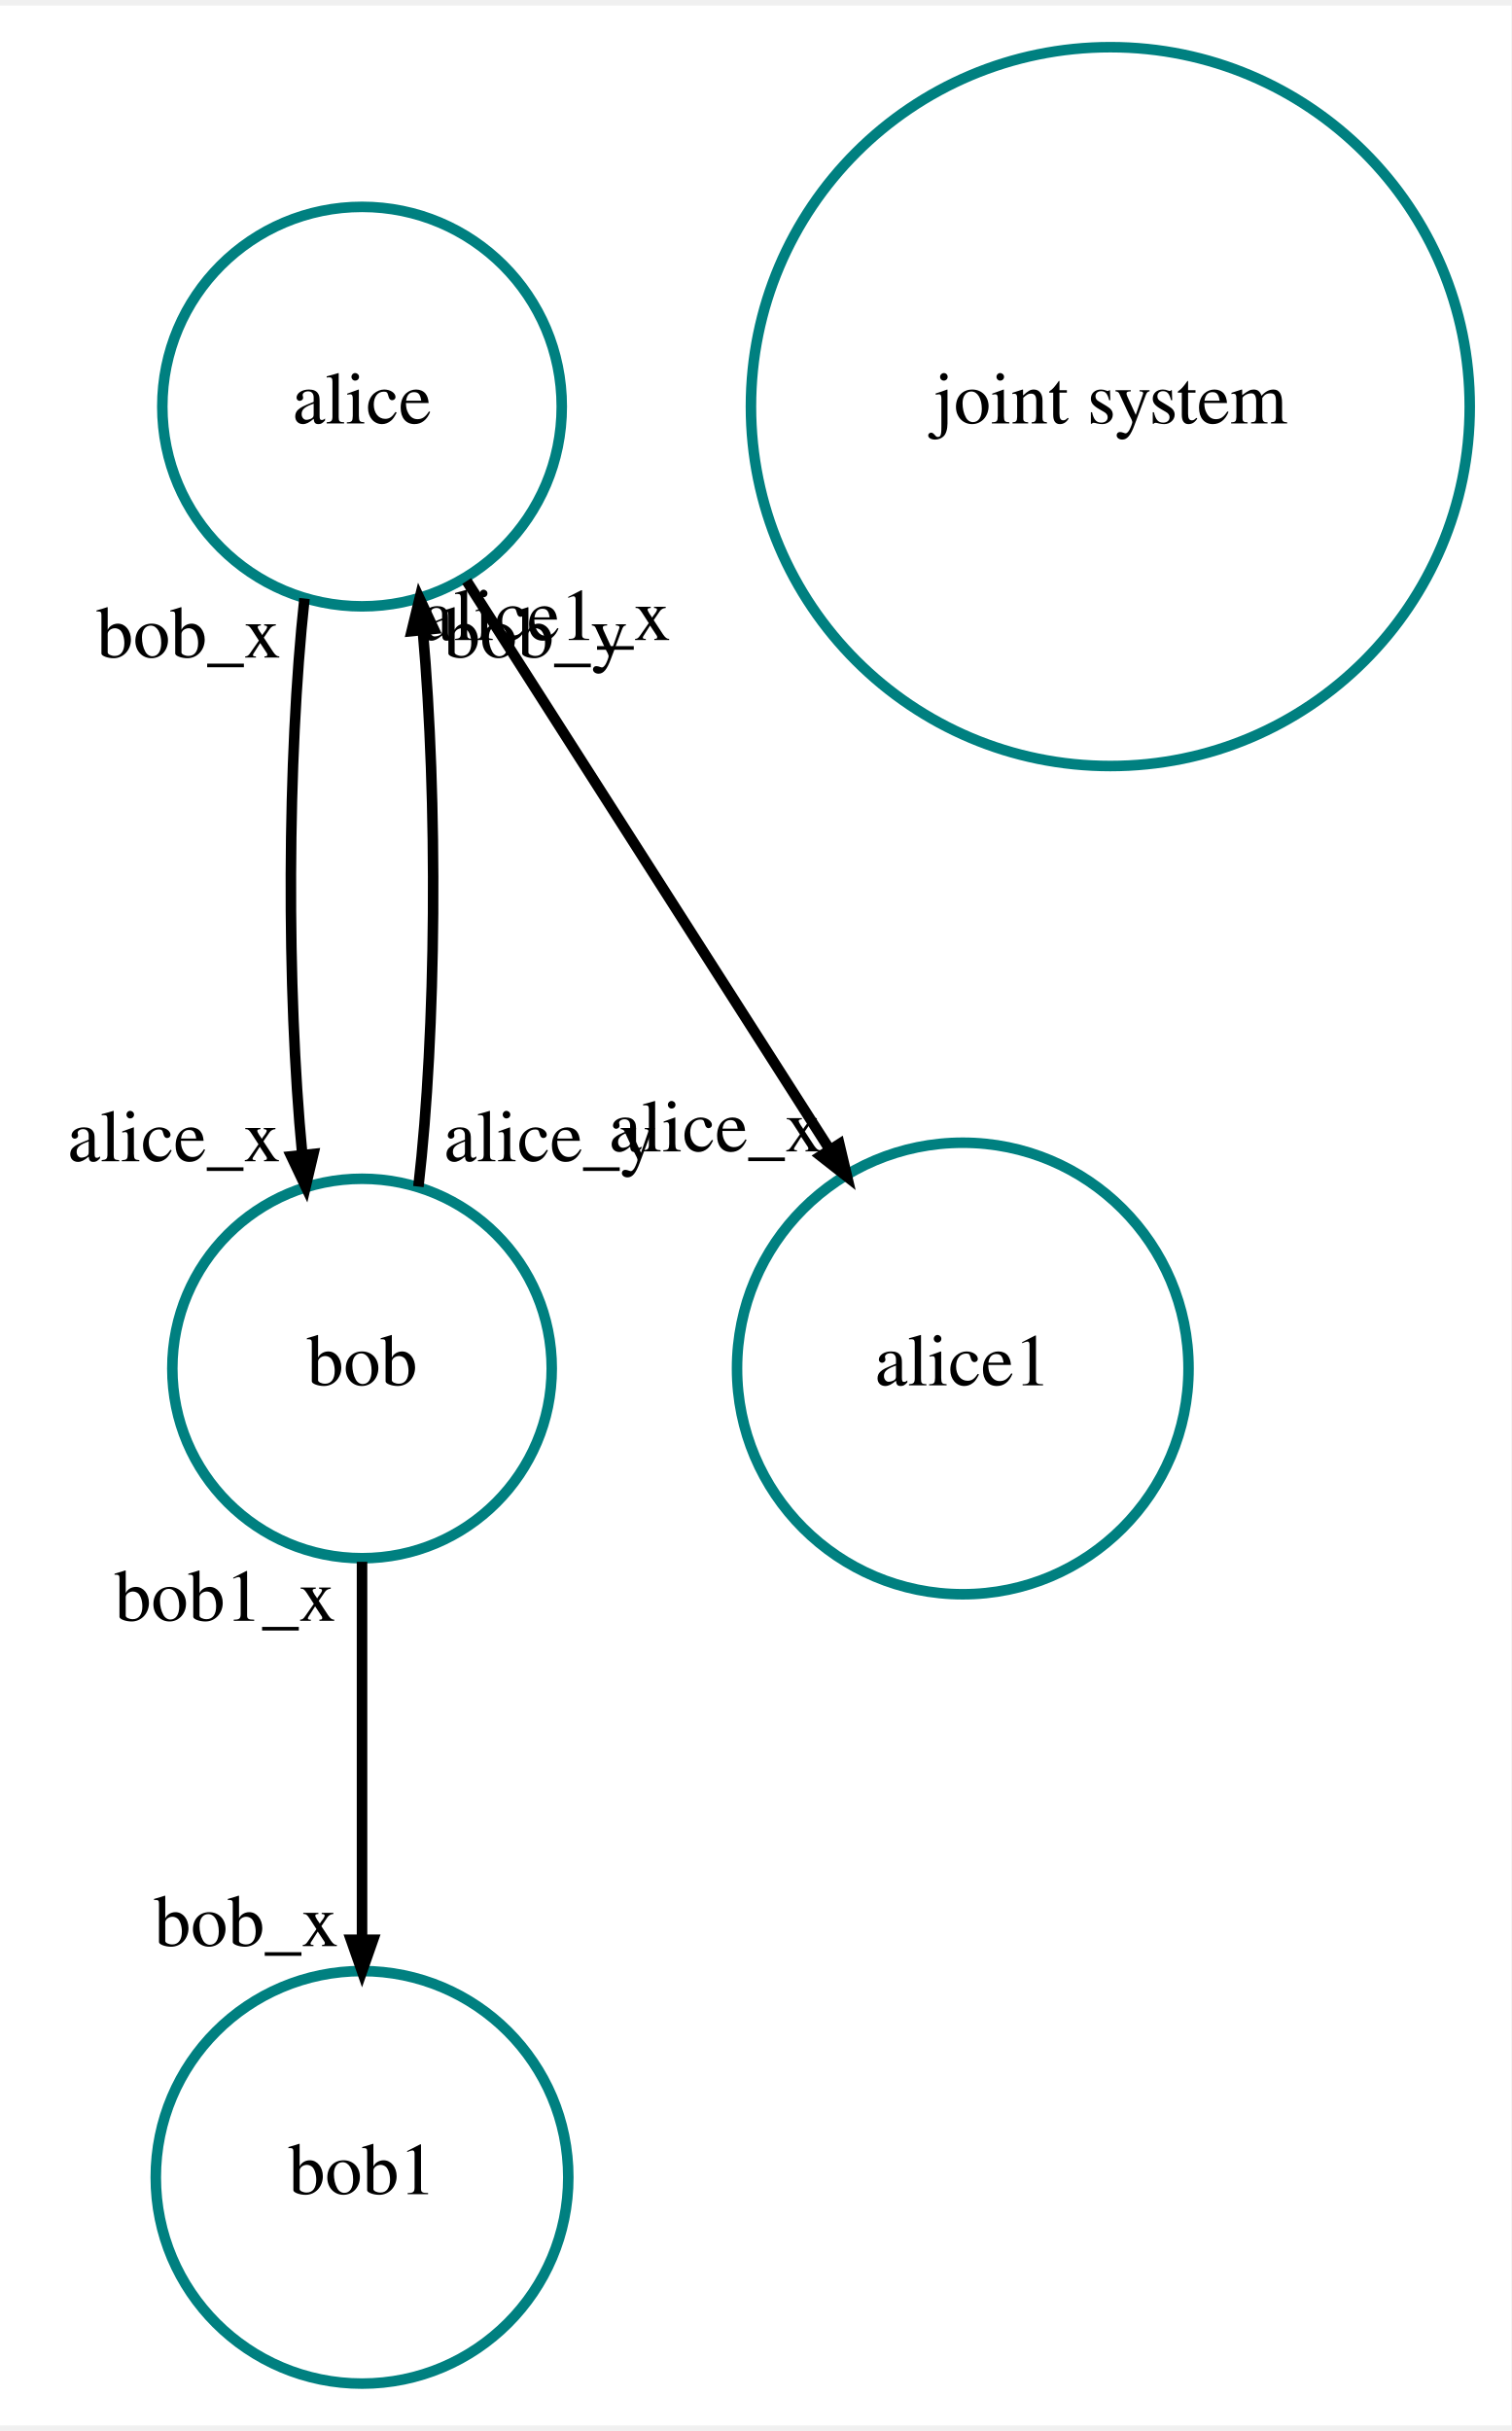
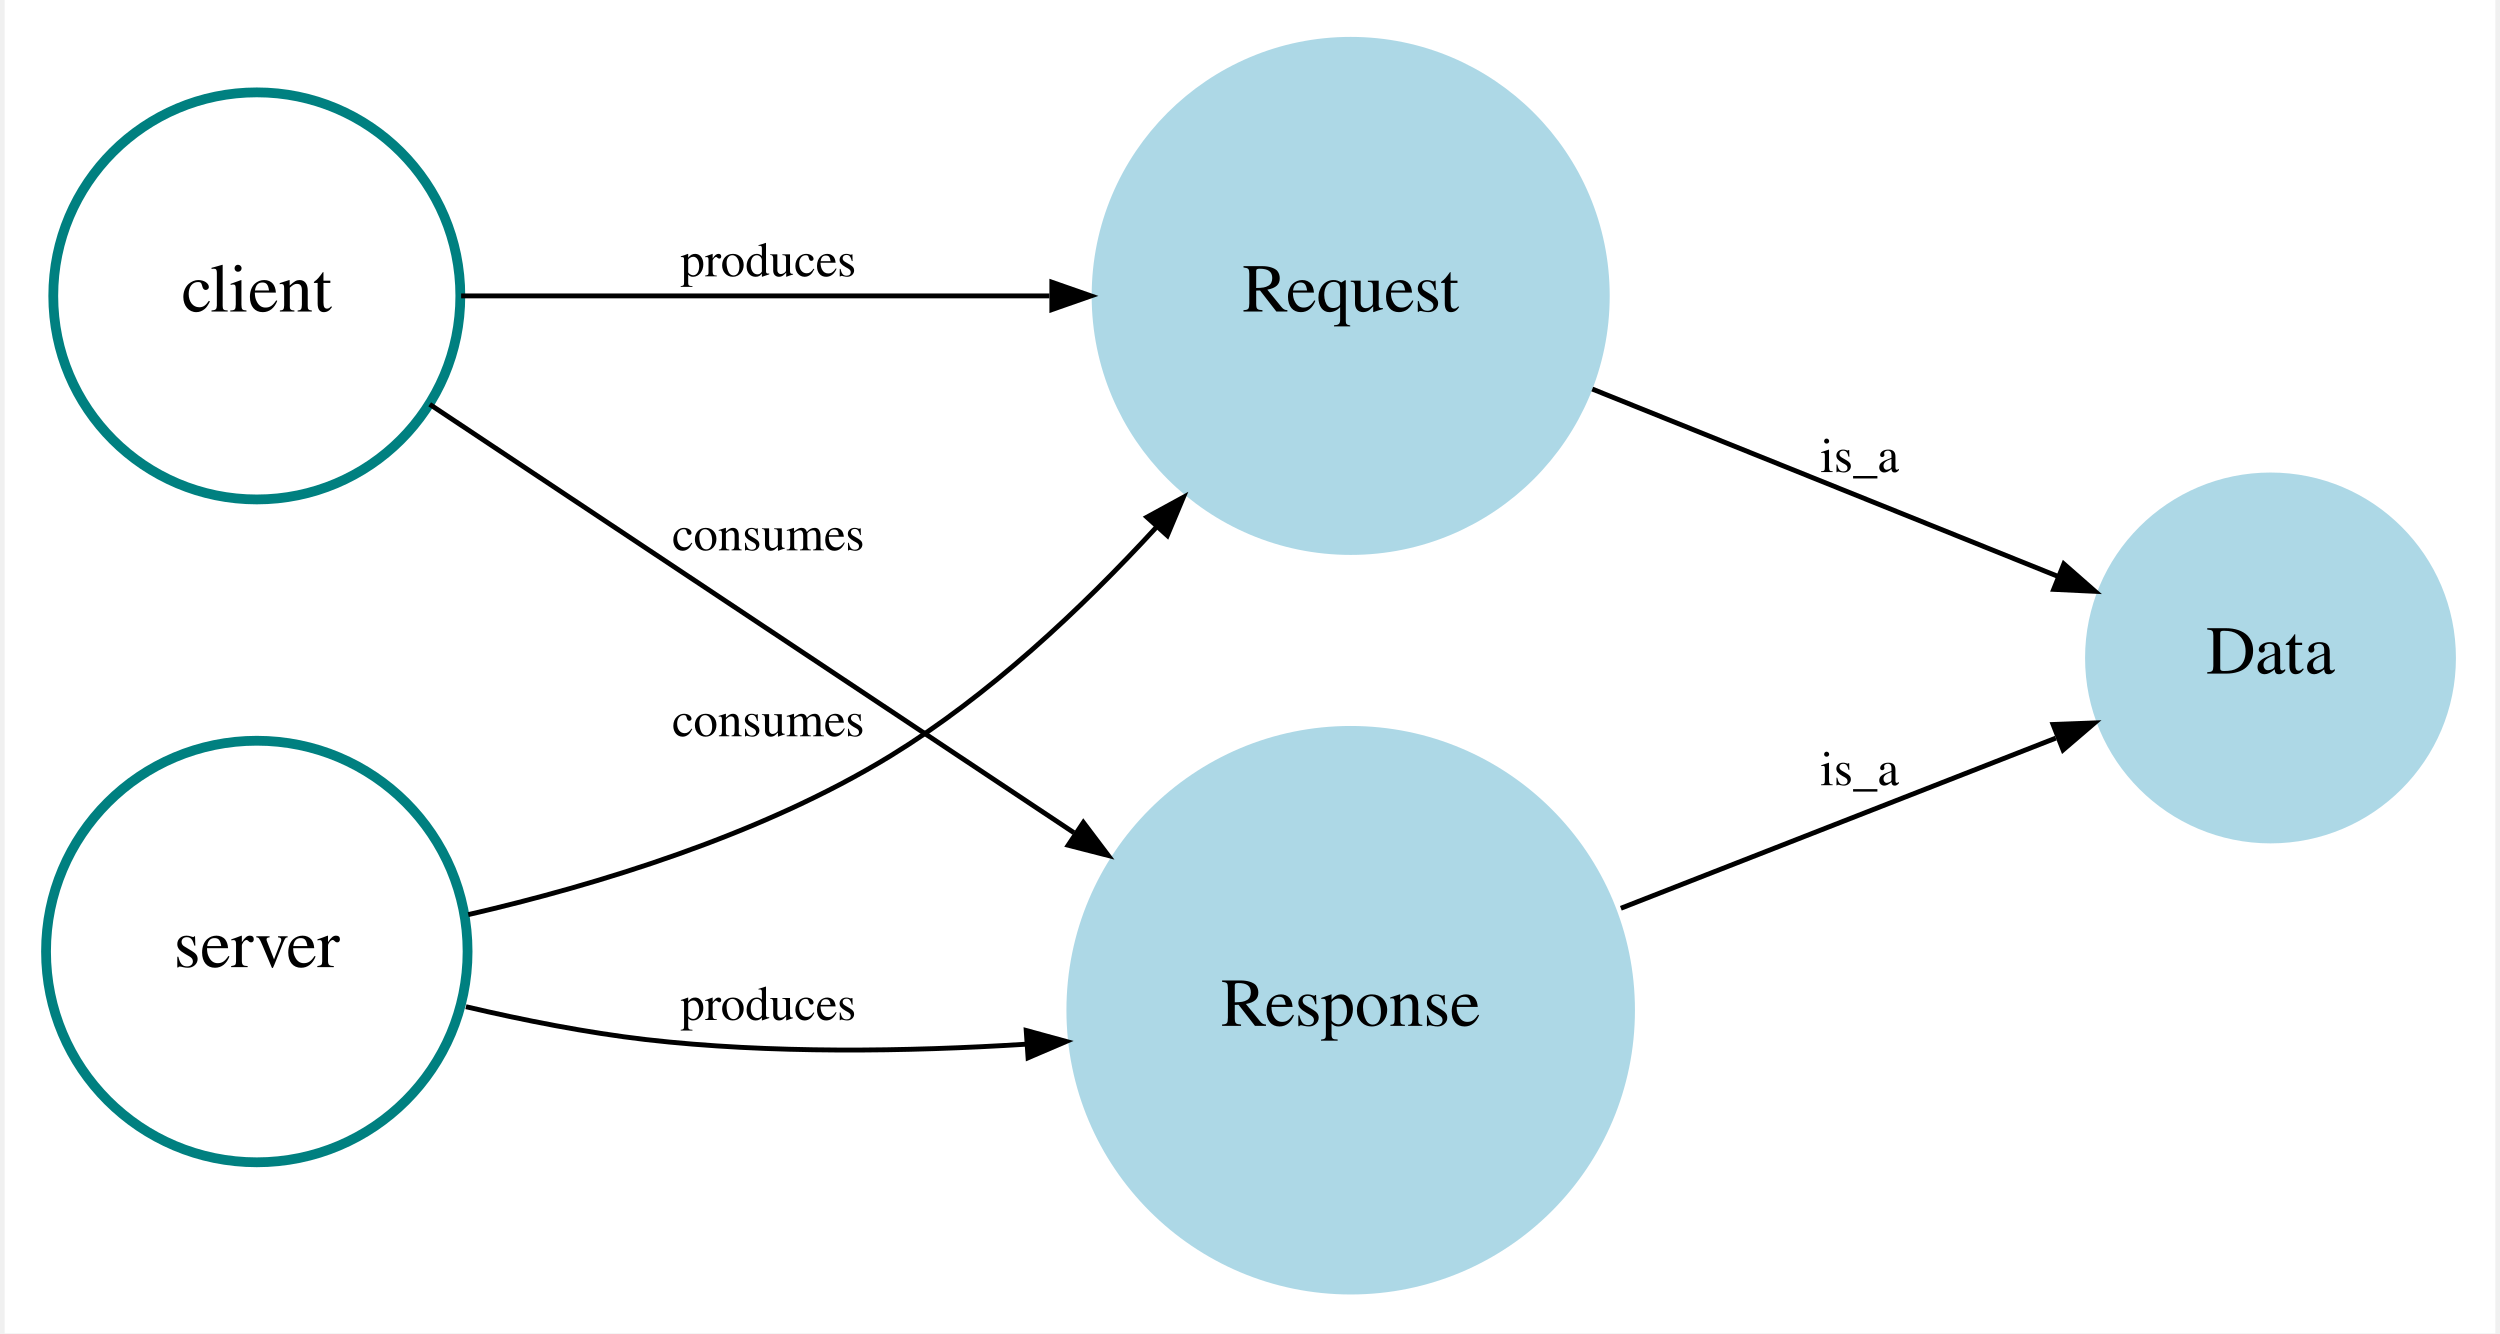
- <svg xmlns="http://www.w3.org/2000/svg" width="143pt" height="230pt" viewBox="0.00 0.00 143.40 229.59">
-   <g id="graph0" class="graph" transform="scale(1 1) rotate(0) translate(4 225.59)">
-     <polygon fill="white" stroke="transparent" points="-4,4 -4,-225.59 139.4,-225.59 139.4,4 -4,4" />
+ <svg xmlns="http://www.w3.org/2000/svg" width="255pt" height="136pt" viewBox="0.00 0.00 254.54 136.26">
+   <g id="graph0" class="graph" transform="scale(1 1) rotate(0) translate(4 132.26)">
+     <polygon fill="white" stroke="transparent" points="-4,4 -4,-132.26 250.54,-132.26 250.54,4 -4,4" />
    <g id="node1" class="node">
-       <ellipse fill="none" stroke="Teal" cx="30.35" cy="-187.54" rx="18.95" ry="18.95" />
-       <text text-anchor="middle" x="30.35" y="-185.94" font-family="Times,serif" font-size="7.00">alice</text>
+       <ellipse fill="lightblue" stroke="transparent" cx="133.56" cy="-102.02" rx="26.47" ry="26.47" />
+       <text text-anchor="middle" x="133.56" y="-100.42" font-family="Times,serif" font-size="7.00">Request</text>
    </g>
    <g id="node3" class="node">
-       <ellipse fill="none" stroke="Teal" cx="30.35" cy="-96.28" rx="18" ry="18" />
-       <text text-anchor="middle" x="30.35" y="-94.68" font-family="Times,serif" font-size="7.00">bob</text>
+       <ellipse fill="lightblue" stroke="transparent" cx="227.56" cy="-65.02" rx="18.95" ry="18.95" />
+       <text text-anchor="middle" x="227.56" y="-63.42" font-family="Times,serif" font-size="7.00">Data</text>
    </g>
    <g id="edge1" class="edge">
-       <path fill="none" stroke="black" d="M24.89,-169.33C23.24,-154.23 23.17,-132.28 24.68,-116.59" />
-       <polygon fill="black" stroke="black" points="25.73,-116.63 25,-113.54 23.64,-116.41 25.73,-116.63" />
-       <text text-anchor="middle" x="12.5" y="-115.94" font-family="Times,serif" font-size="7.00">alice_x</text>
-       <text text-anchor="middle" x="13.89" y="-163.73" font-family="Times,serif" font-size="7.00">bob_x</text>
+       <path fill="none" stroke="black" stroke-width="0.5" d="M158.25,-92.5C172.95,-86.59 191.66,-79.06 205.78,-73.38" />
+       <polygon fill="black" stroke="black" stroke-width="0.5" points="206.44,-74.63 209.63,-71.83 205.4,-72.03 206.44,-74.63" />
+       <text text-anchor="middle" x="185.58" y="-84.02" font-family="Times,serif" font-size="5.00">is_a</text>
+     </g>
+     <g id="node2" class="node">
+       <ellipse fill="lightblue" stroke="transparent" cx="133.56" cy="-29.02" rx="29.05" ry="29.05" />
+       <text text-anchor="middle" x="133.56" y="-27.42" font-family="Times,serif" font-size="7.00">Response</text>
+     </g>
+     <g id="edge2" class="edge">
+       <path fill="none" stroke="black" stroke-width="0.5" d="M161.17,-39.44C175.31,-44.97 192.44,-51.67 205.62,-56.83" />
+       <polygon fill="black" stroke="black" stroke-width="0.5" points="205.34,-58.22 209.58,-58.38 206.36,-55.62 205.34,-58.22" />
+       <text text-anchor="middle" x="185.58" y="-52.02" font-family="Times,serif" font-size="5.00">is_a</text>
+     </g>
+     <g id="node4" class="node">
+       <ellipse fill="none" stroke="Teal" cx="21.77" cy="-102.02" rx="20.8" ry="20.8" />
+       <text text-anchor="middle" x="21.77" y="-100.42" font-family="Times,serif" font-size="7.00">client</text>
+     </g>
+     <g id="edge3" class="edge">
+       <path fill="none" stroke="black" stroke-width="0.5" d="M42.65,-102.02C59.43,-102.02 83.69,-102.02 102.78,-102.02" />
+       <polygon fill="black" stroke="black" stroke-width="0.5" points="103.02,-103.42 107.02,-102.02 103.02,-100.62 103.02,-103.42" />
+       <text text-anchor="middle" x="74.04" y="-104.02" font-family="Times,serif" font-size="5.00">produces</text>
+     </g>
+     <g id="edge4" class="edge">
+       <path fill="none" stroke="black" stroke-width="0.5" d="M39.44,-90.94C56.91,-79.32 84.62,-60.9 105.28,-47.16" />
+       <polygon fill="black" stroke="black" stroke-width="0.5" points="106.24,-48.21 108.79,-44.83 104.69,-45.88 106.24,-48.21" />
+       <text text-anchor="middle" x="74.04" y="-76.02" font-family="Times,serif" font-size="5.00">consumes</text>
    </g>
    <g id="node5" class="node">
-       <ellipse fill="none" stroke="Teal" cx="87.35" cy="-96.28" rx="21.42" ry="21.42" />
-       <text text-anchor="middle" x="87.35" y="-94.68" font-family="Times,serif" font-size="7.00">alice1</text>
+       <ellipse fill="none" stroke="Teal" cx="21.77" cy="-35.02" rx="21.54" ry="21.54" />
+       <text text-anchor="middle" x="21.77" y="-33.42" font-family="Times,serif" font-size="7.00">server</text>
    </g>
-     <g id="edge2" class="edge">
-       <path fill="none" stroke="black" d="M40.28,-170.99C49.81,-156.07 64.24,-133.47 74.61,-117.23" />
-       <polygon fill="black" stroke="black" points="75.64,-117.57 76.37,-114.48 73.87,-116.44 75.64,-117.57" />
-       <text text-anchor="middle" x="63.87" y="-116.88" font-family="Times,serif" font-size="7.00">alice_x</text>
-       <text text-anchor="middle" x="47.78" y="-165.39" font-family="Times,serif" font-size="7.00">alice1_x</text>
+     <g id="edge5" class="edge">
+       <path fill="none" stroke="black" stroke-width="0.5" d="M43.38,-38.79C56.43,-41.8 73.28,-46.9 86.54,-55.02 96.6,-61.19 106.03,-70.03 113.71,-78.39" />
+       <polygon fill="black" stroke="black" stroke-width="0.5" points="112.74,-79.41 116.46,-81.44 114.82,-77.53 112.74,-79.41" />
+       <text text-anchor="middle" x="74.04" y="-57.02" font-family="Times,serif" font-size="5.00">consumes</text>
    </g>
-     <g id="node2" class="node">
-       <ellipse fill="none" stroke="Teal" cx="101.35" cy="-187.54" rx="34.1" ry="34.1" />
-       <text text-anchor="middle" x="101.35" y="-185.94" font-family="Times,serif" font-size="7.00">joint system</text>
-     </g>
-     <g id="edge3" class="edge">
-       <path fill="none" stroke="black" d="M35.7,-113.54C37.42,-128.34 37.55,-150.26 36.12,-166.22" />
-       <polygon fill="black" stroke="black" points="35.06,-166.24 35.81,-169.33 37.15,-166.45 35.06,-166.24" />
-       <text text-anchor="middle" x="46.81" y="-163.73" font-family="Times,serif" font-size="7.00">bob_y</text>
-       <text text-anchor="middle" x="48.2" y="-115.94" font-family="Times,serif" font-size="7.00">alice_y</text>
-     </g>
-     <g id="node4" class="node">
-       <ellipse fill="none" stroke="Teal" cx="30.35" cy="-19.54" rx="19.57" ry="19.57" />
-       <text text-anchor="middle" x="30.35" y="-17.94" font-family="Times,serif" font-size="7.00">bob1</text>
-     </g>
-     <g id="edge4" class="edge">
-       <path fill="none" stroke="black" d="M30.35,-77.94C30.35,-67.3 30.35,-53.58 30.35,-42.22" />
-       <polygon fill="black" stroke="black" points="31.4,-42.08 30.35,-39.08 29.3,-42.08 31.4,-42.08" />
-       <text text-anchor="middle" x="19.35" y="-41.48" font-family="Times,serif" font-size="7.00">bob_x</text>
-       <text text-anchor="middle" x="17.35" y="-72.34" font-family="Times,serif" font-size="7.00">bob1_x</text>
+     <g id="edge6" class="edge">
+       <path fill="none" stroke="black" stroke-width="0.5" d="M43.14,-29.38C49.03,-28 55.5,-26.72 61.54,-26.02 74.2,-24.57 88.22,-24.78 100.42,-25.55" />
+       <polygon fill="black" stroke="black" stroke-width="0.5" points="100.4,-26.95 104.49,-25.83 100.59,-24.16 100.4,-26.95" />
+       <text text-anchor="middle" x="74.04" y="-28.02" font-family="Times,serif" font-size="5.00">produces</text>
    </g>
  </g>
</svg>
